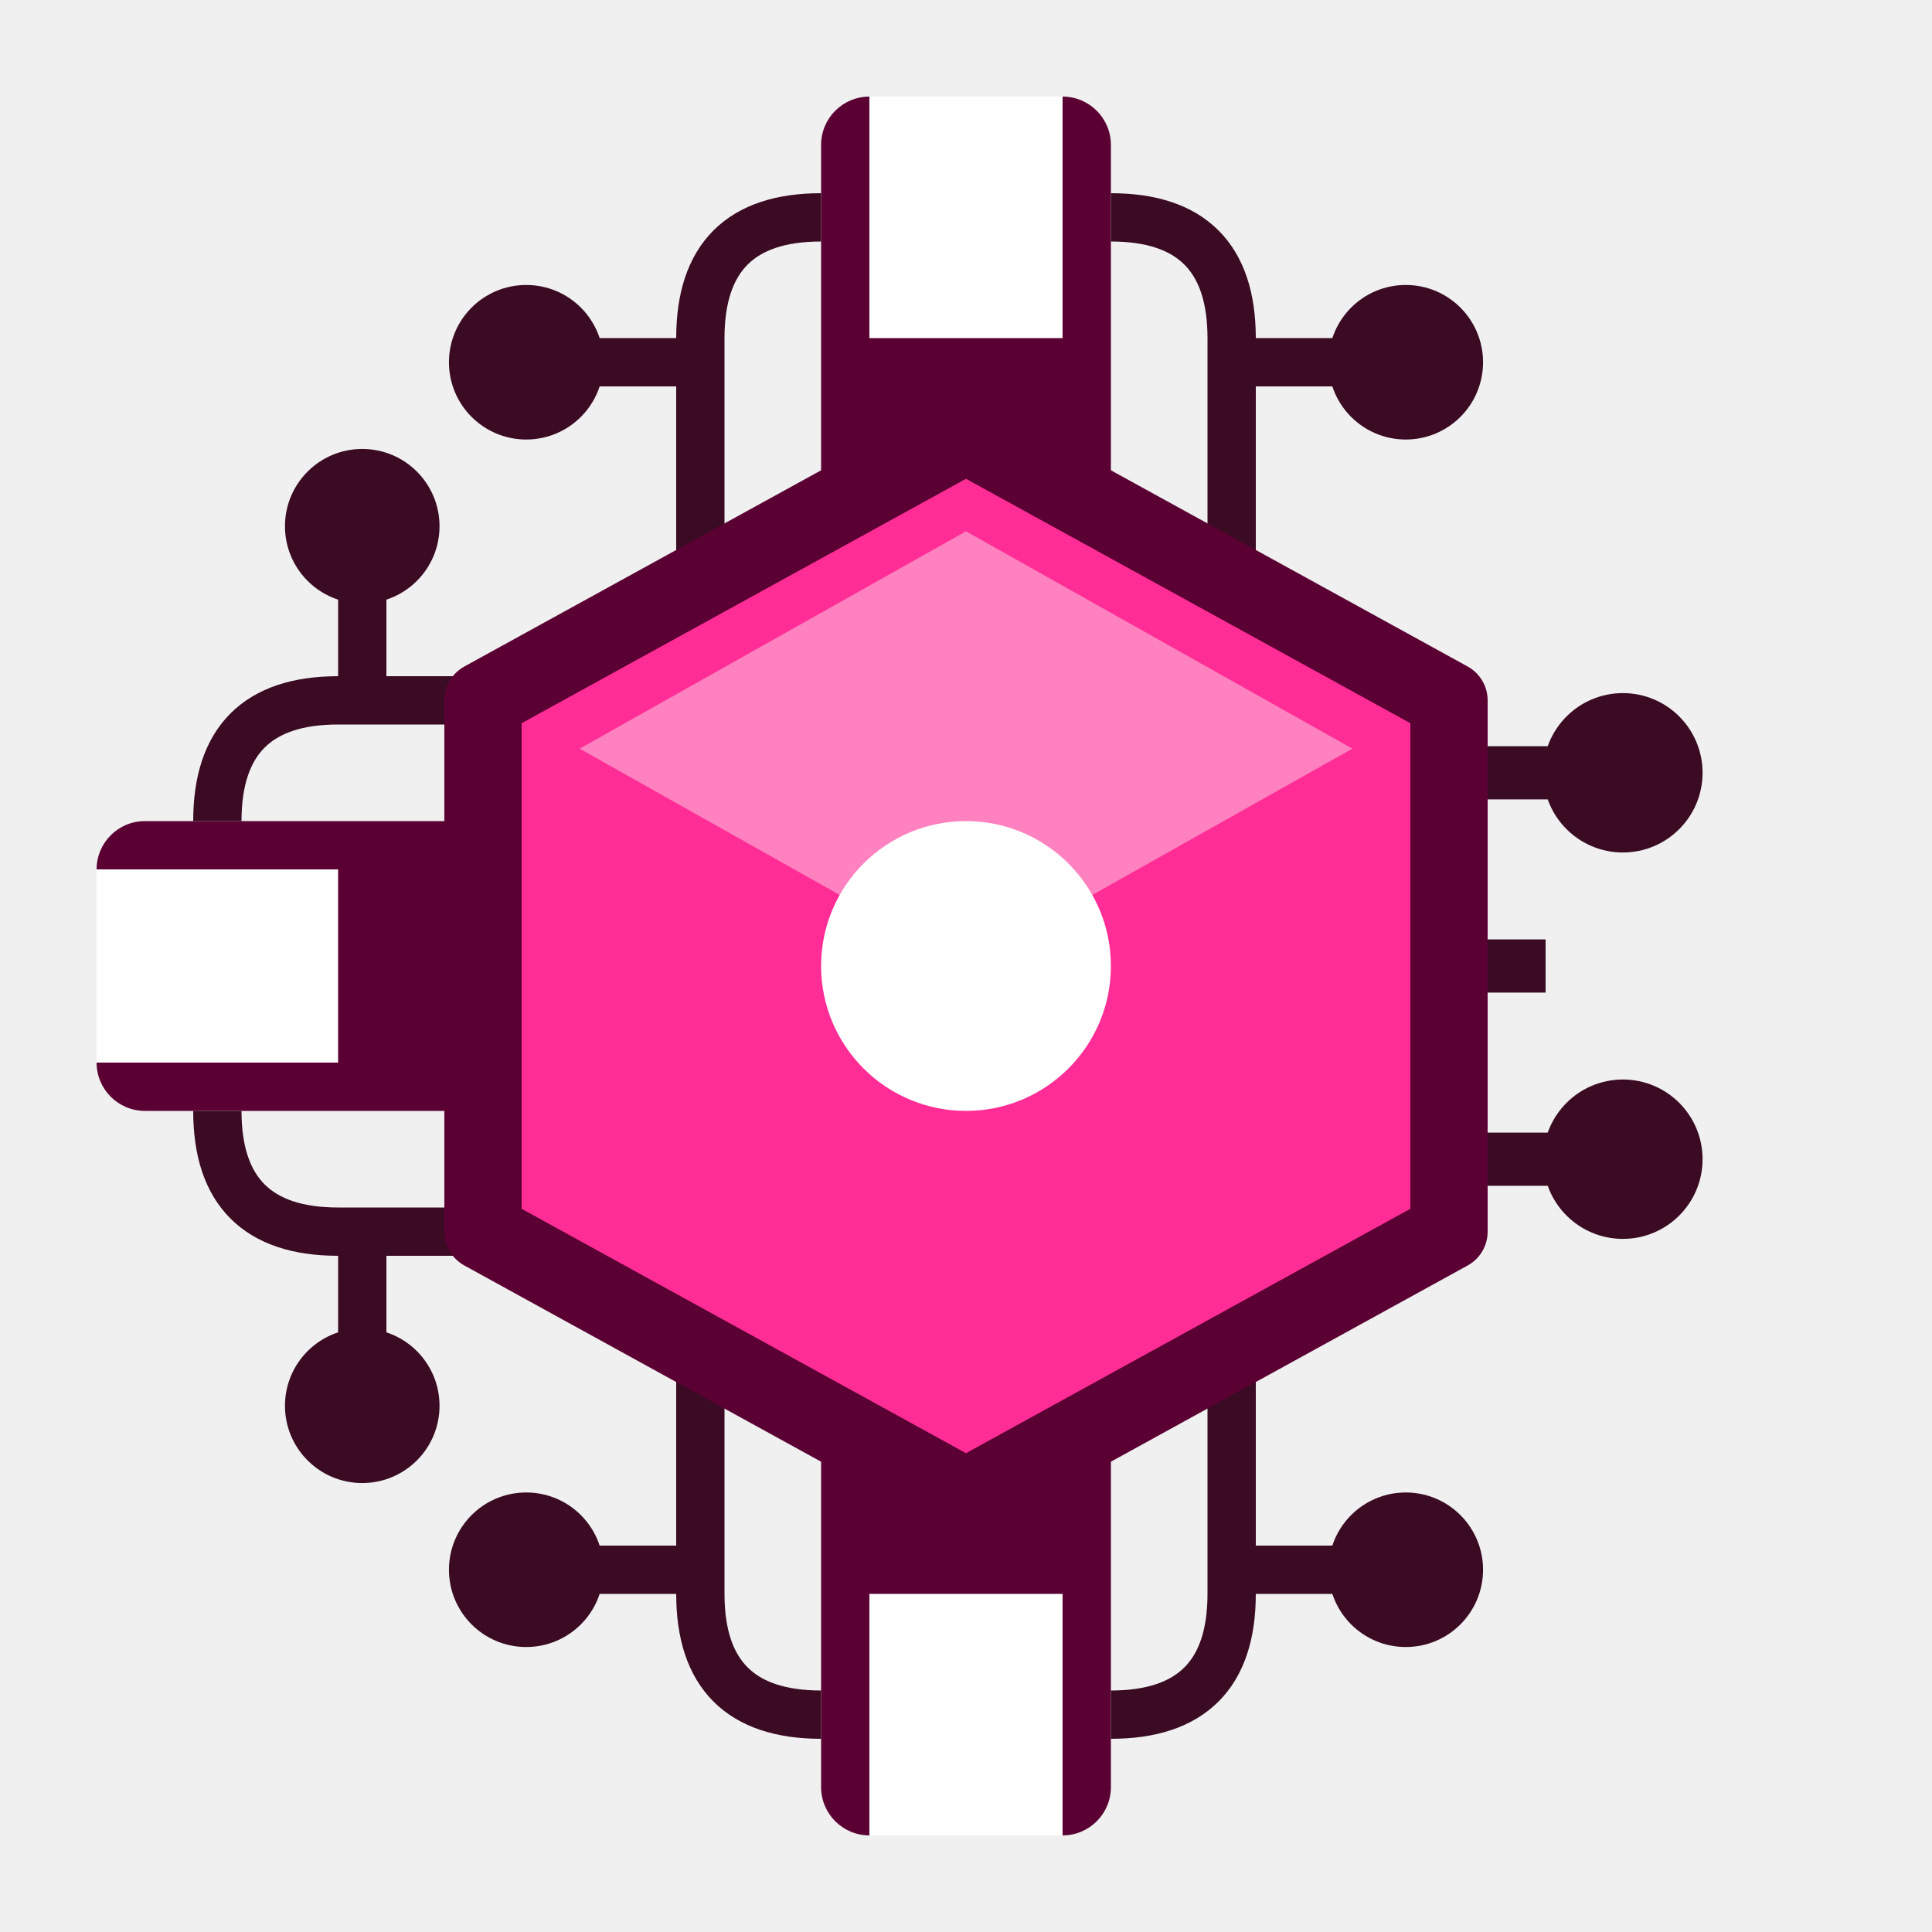
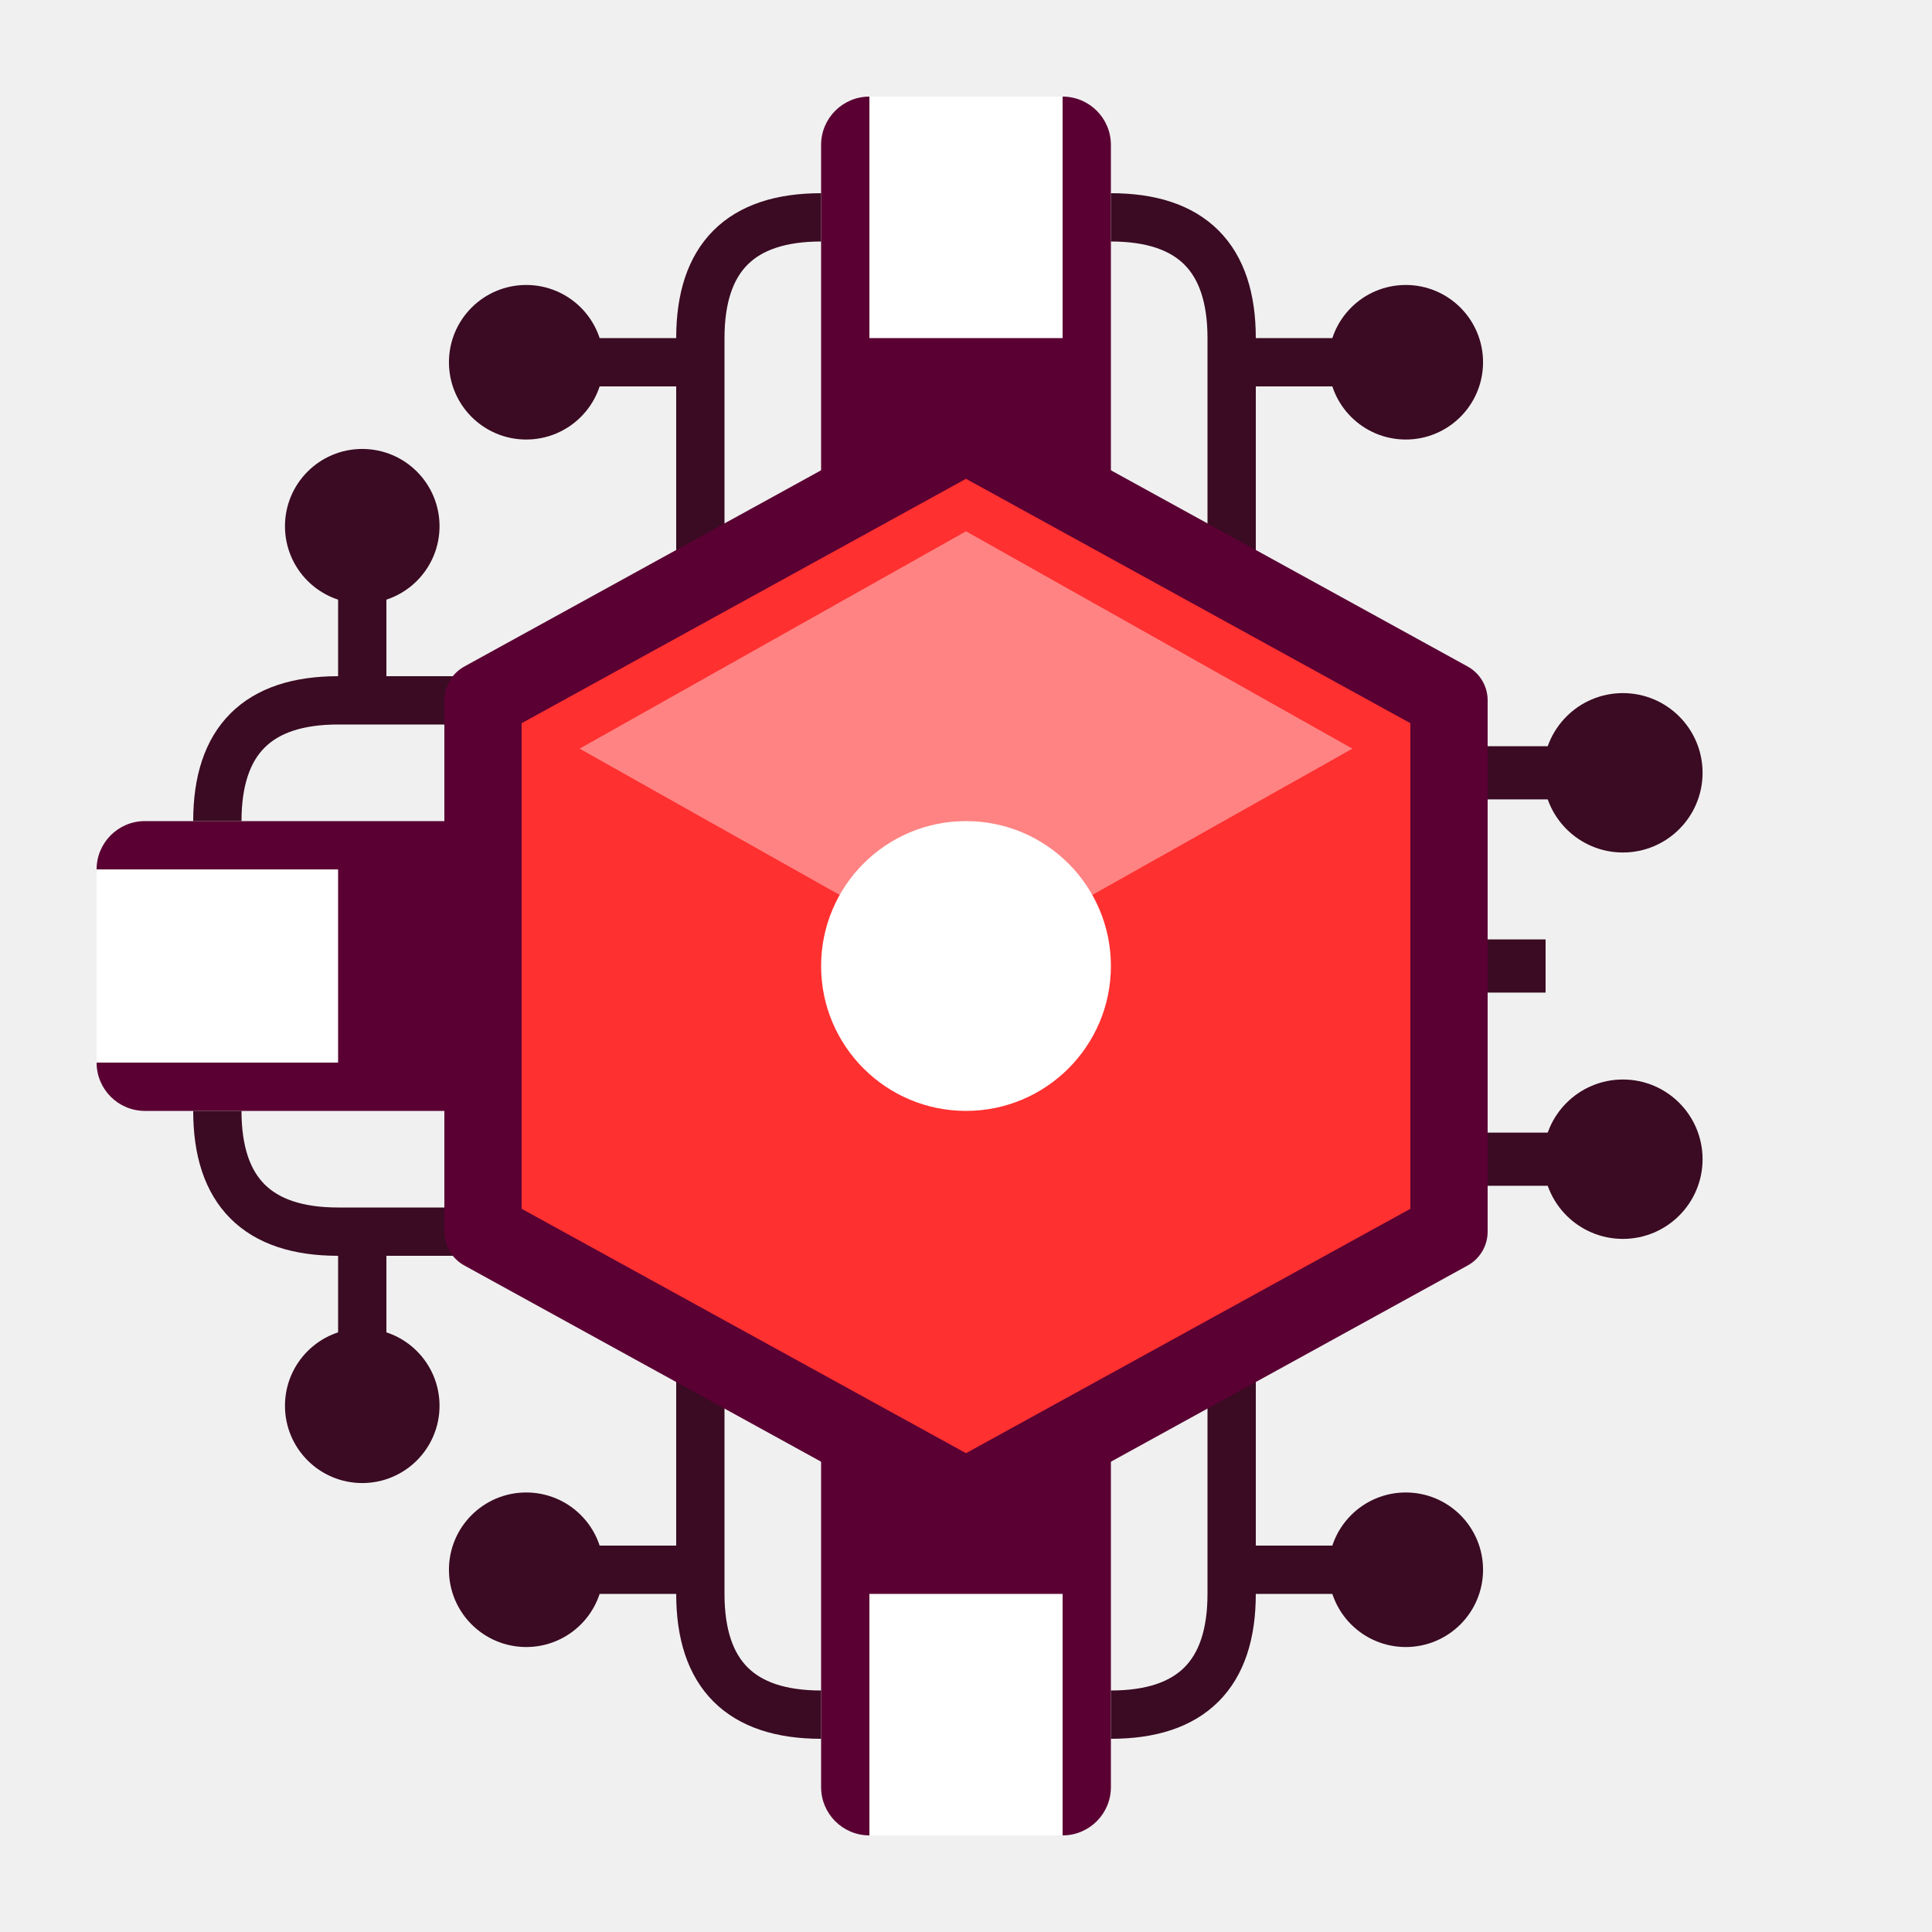
<svg xmlns="http://www.w3.org/2000/svg" viewBox="0 0 40 40" width="40" height="40" id="bug_NSW">
  <g transform="rotate(0 20 20)">
    <rect x="17" y="2" width="6" height="12" rx="1" fill="#5a0033" />
    <rect x="18" y="2" width="4" height="5" fill="#ffffff" />
  </g>
  <g transform="rotate(0 20 20)" fill="none" stroke="#3a0b22" stroke-width="1">
    <path d="M14.5 14 L14.5 7 Q14.5 4.5 17 4.5" />
    <path d="M25.5 14 L25.5 7 Q25.5 4.5 23 4.5" />
  </g>
  <g transform="rotate(0 20 20)" stroke="#3a0b22" stroke-width="1" fill="#3a0b22">
    <line x1="25.5" y1="7.5" x2="28.5" y2="7.5" />
    <circle cx="29.105" cy="7.5" r="1.1" />
    <line x1="14.5" y1="7.5" x2="11.5" y2="7.5" />
    <circle cx="10.895" cy="7.5" r="1.1" />
  </g>
  <g transform="rotate(180 20 20)">
    <rect x="17" y="2" width="6" height="12" rx="1" fill="#5a0033" />
    <rect x="18" y="2" width="4" height="5" fill="#ffffff" />
  </g>
  <g transform="rotate(180 20 20)" fill="none" stroke="#3a0b22" stroke-width="1">
    <path d="M14.5 14 L14.5 7 Q14.5 4.5 17 4.5" />
    <path d="M25.5 14 L25.5 7 Q25.5 4.5 23 4.5" />
  </g>
  <g transform="rotate(180 20 20)" stroke="#3a0b22" stroke-width="1" fill="#3a0b22">
    <line x1="25.5" y1="7.5" x2="28.5" y2="7.5" />
    <circle cx="29.105" cy="7.5" r="1.1" />
    <line x1="14.5" y1="7.5" x2="11.5" y2="7.5" />
    <circle cx="10.895" cy="7.5" r="1.1" />
  </g>
  <g transform="rotate(270 20 20)">
    <rect x="17" y="2" width="6" height="12" rx="1" fill="#5a0033" />
    <rect x="18" y="2" width="4" height="5" fill="#ffffff" />
  </g>
  <g transform="rotate(270 20 20)" fill="none" stroke="#3a0b22" stroke-width="1">
    <path d="M14.5 14 L14.5 7 Q14.5 4.5 17 4.5" />
    <path d="M25.5 14 L25.5 7 Q25.5 4.5 23 4.5" />
  </g>
  <g transform="rotate(270 20 20)" stroke="#3a0b22" stroke-width="1" fill="#3a0b22">
    <line x1="25.5" y1="7.5" x2="28.5" y2="7.5" />
    <circle cx="29.105" cy="7.5" r="1.1" />
    <line x1="14.5" y1="7.5" x2="11.5" y2="7.5" />
    <circle cx="10.895" cy="7.5" r="1.1" />
  </g>
  <g transform="rotate(90 20 20) translate(-4 0)" stroke="#3a0b22" stroke-width="1.1" fill="#3a0b22">
    <line x1="20" y1="10.5" x2="20" y2="7" />
    <circle cx="20" cy="6.4" r="1.1" />
  </g>
  <g transform="rotate(90 20 20) translate(0 0)" stroke="#3a0b22" stroke-width="1.1" fill="#3a0b22">
    <line x1="20" y1="10.5" x2="20" y2="8" />
  </g>
  <g transform="rotate(90 20 20) translate(4 0)" stroke="#3a0b22" stroke-width="1.1" fill="#3a0b22">
    <line x1="20" y1="10.5" x2="20" y2="7" />
    <circle cx="20" cy="6.4" r="1.1" />
  </g>
-   <polygon points="20,9 30,14.5 30,25.5 20,31 10,25.5 10,14.5" fill="#ff2d95" stroke="#5a0033" stroke-width="1.6" stroke-linejoin="round" />
+   <polygon points="20,9 30,14.5 30,25.5 20,31 10,25.5 10,14.5" fill="#ff3030" stroke="#5a0033" stroke-width="1.6" stroke-linejoin="round" />
  <polygon points="20,11 28,15.5 20,20 12,15.5" fill="rgba(255,255,255,.4)" />
  <circle cx="20" cy="20" r="3" fill="#ffffff" />
</svg>
